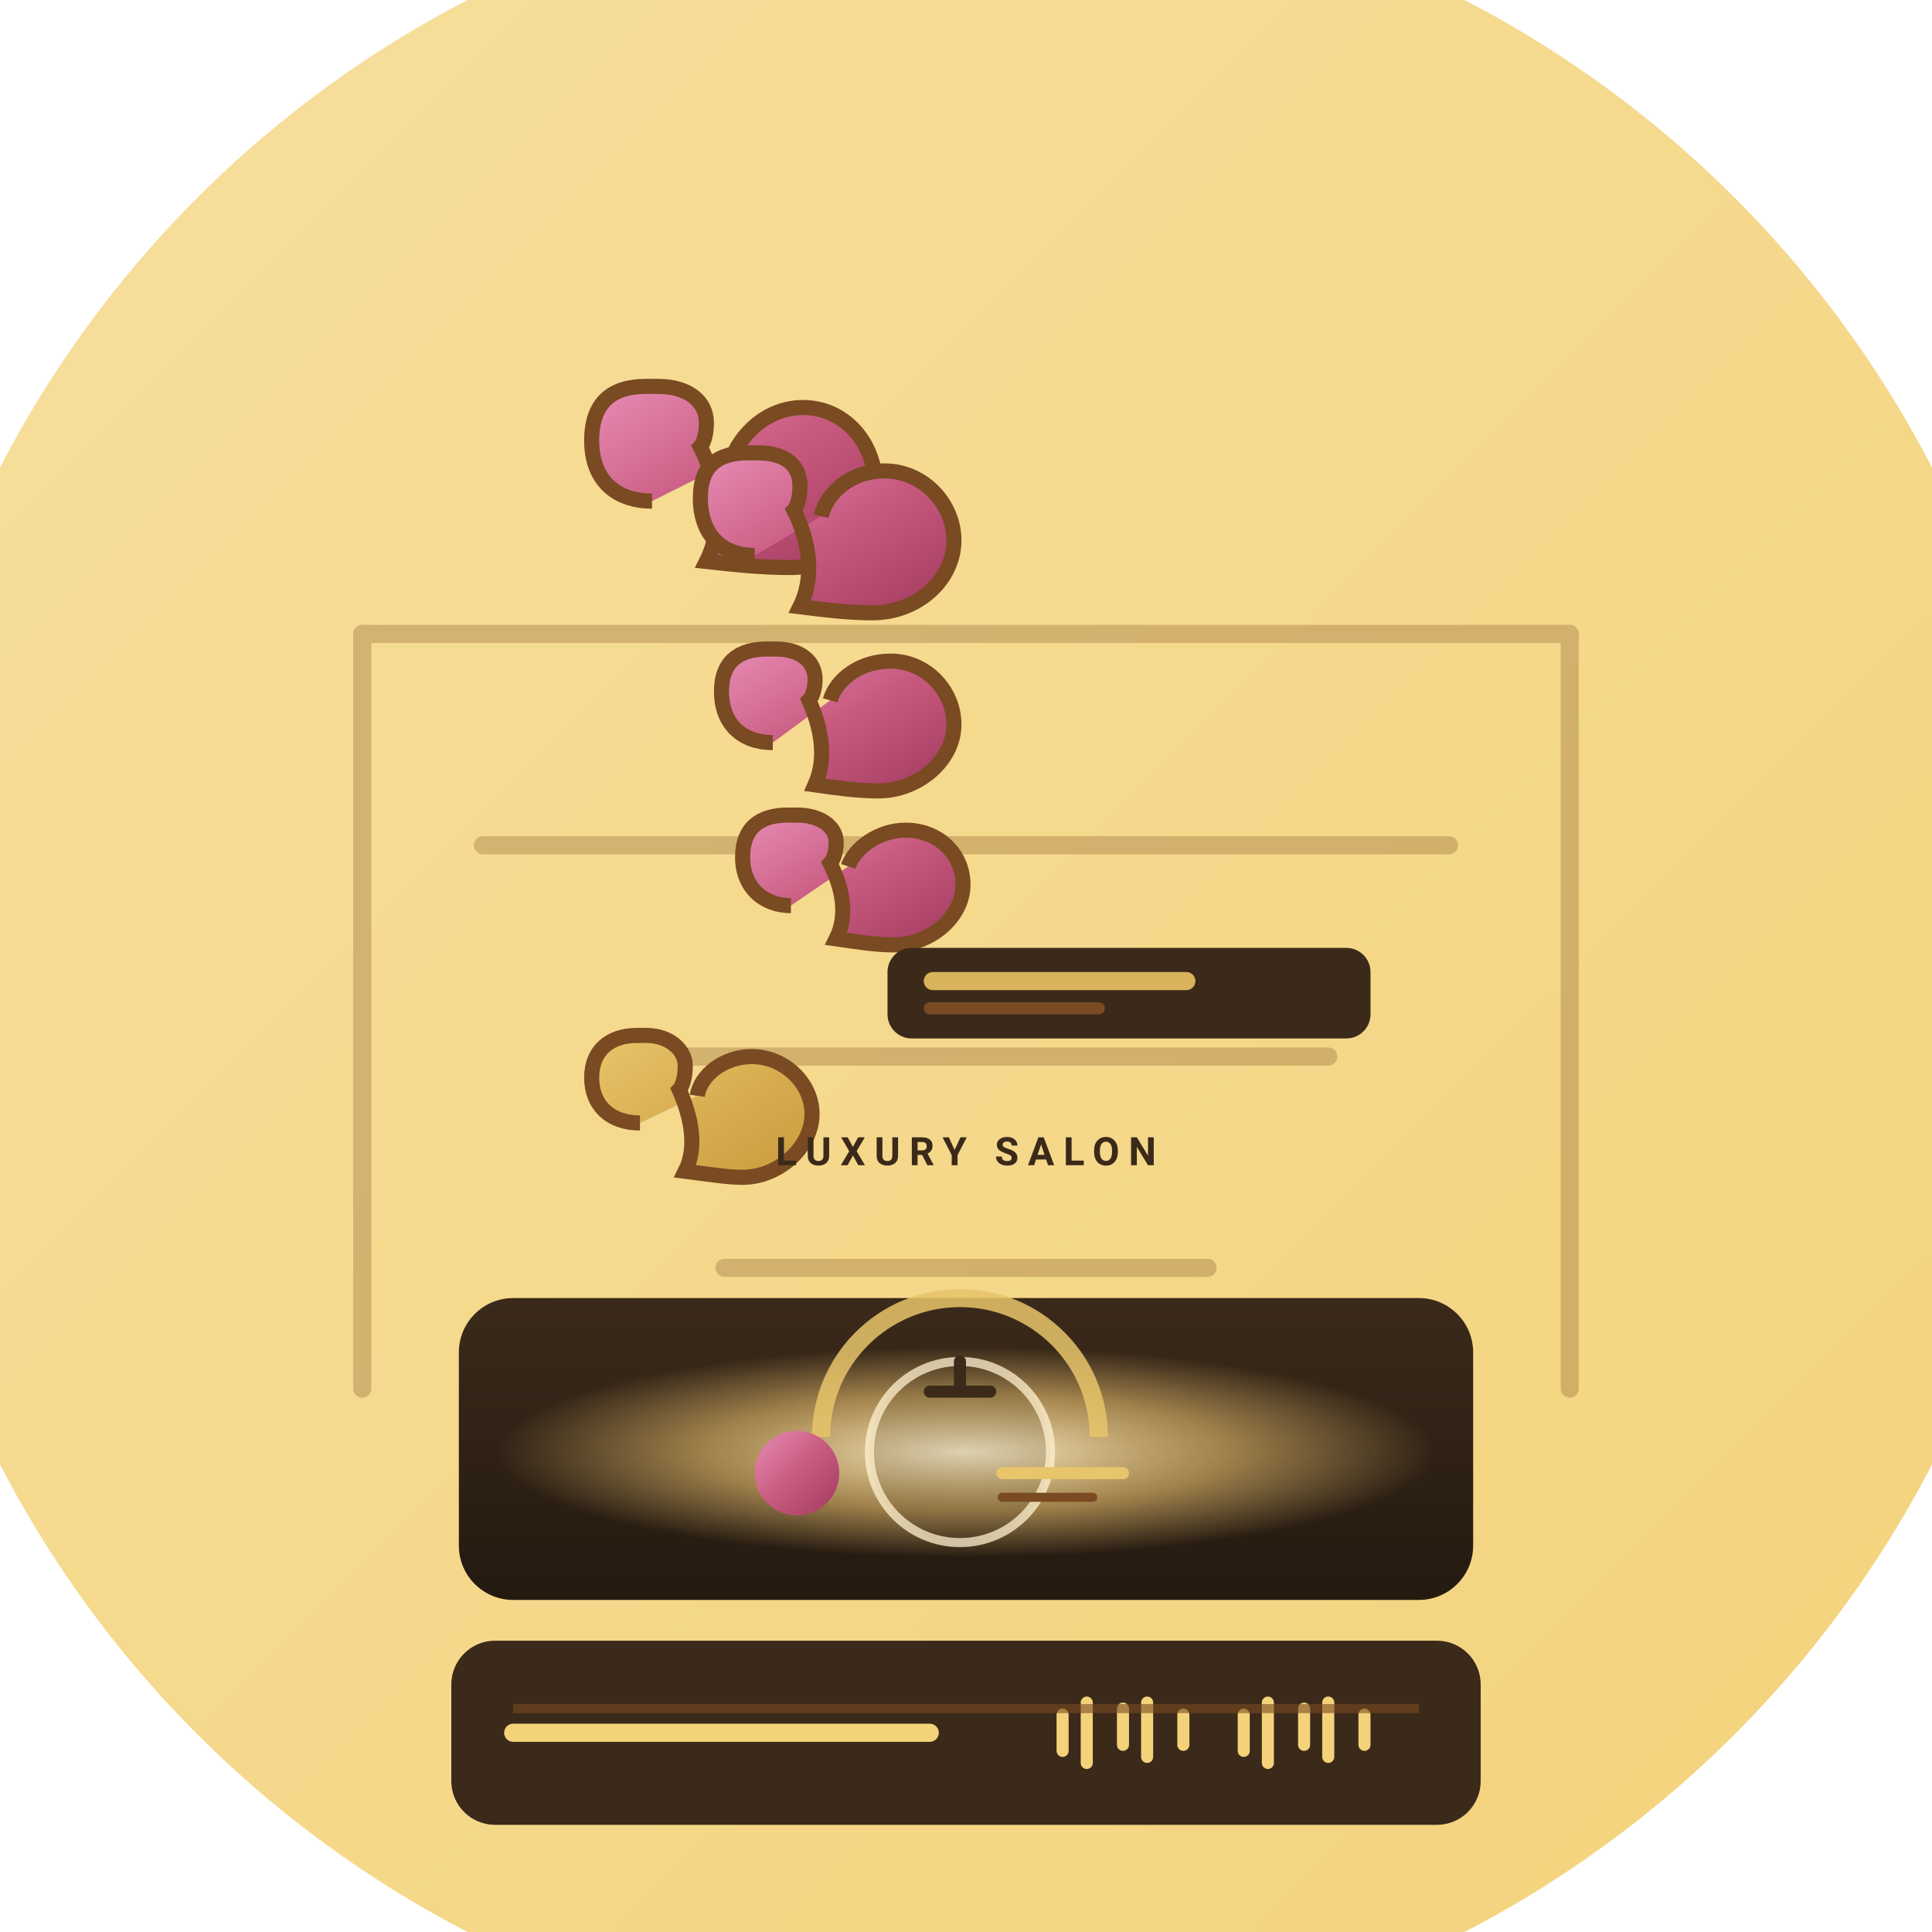
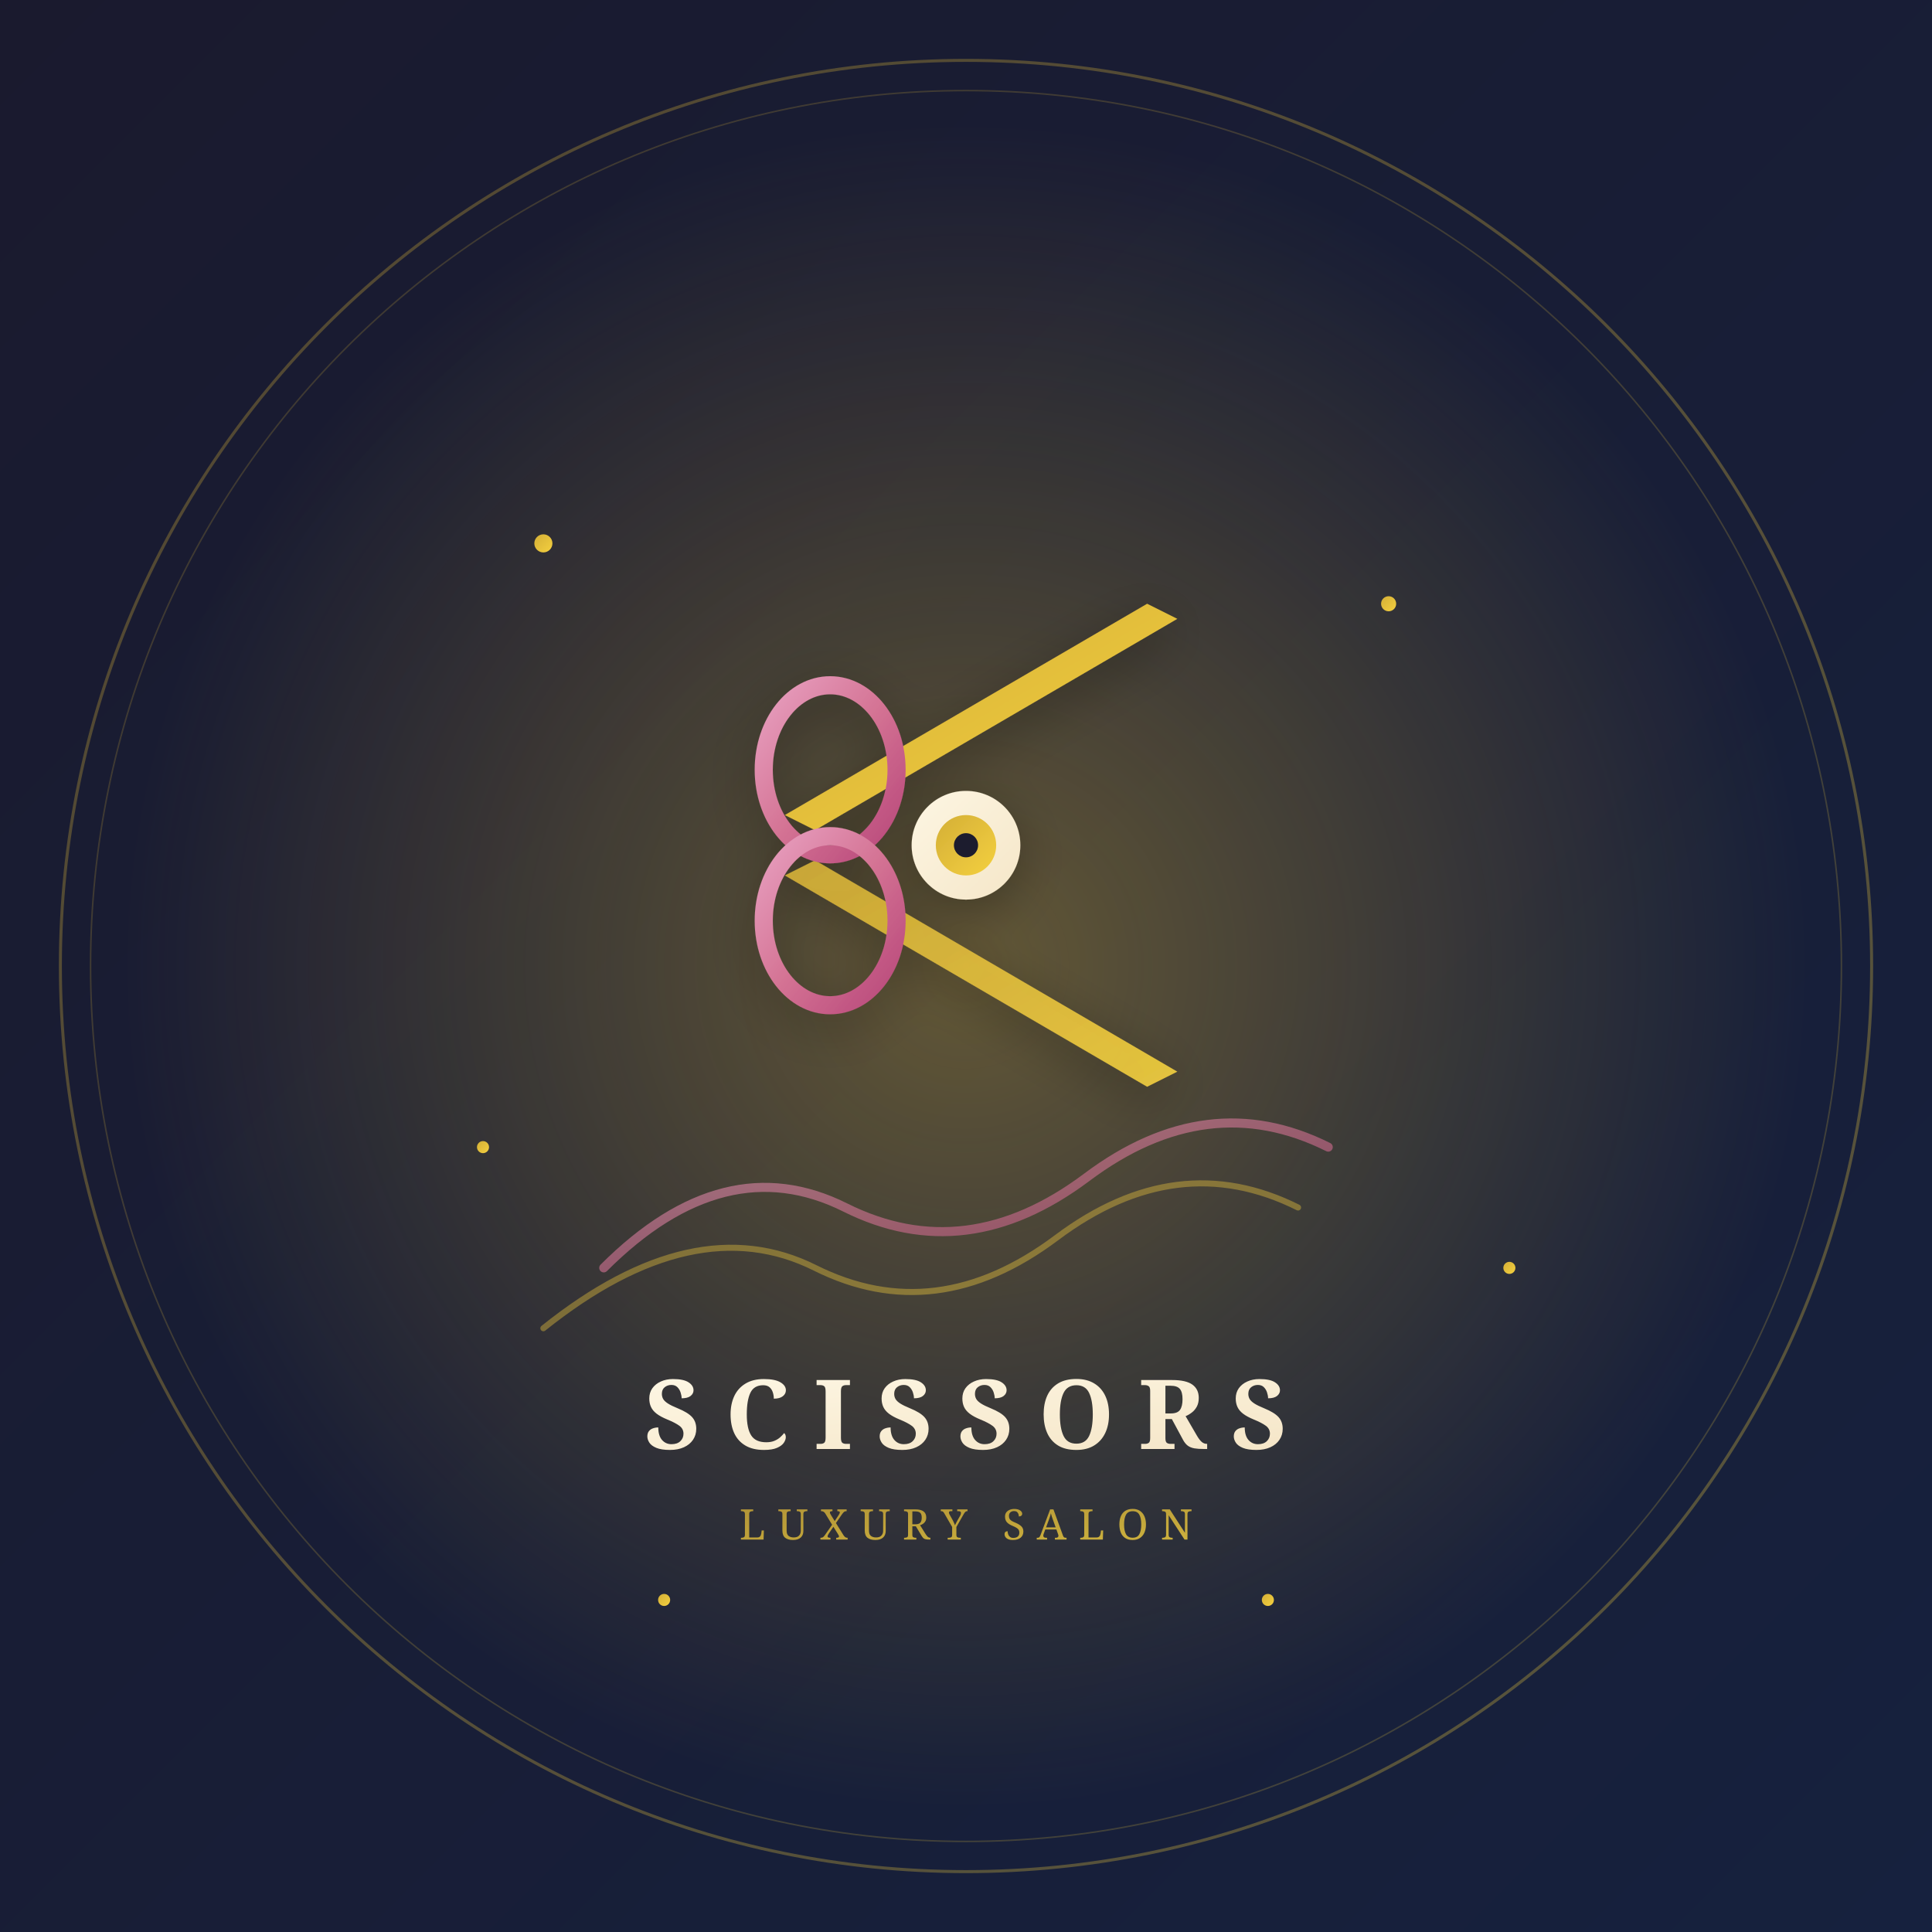
<svg xmlns="http://www.w3.org/2000/svg" width="640" height="640" viewBox="0 0 640 640">
  <defs>
    <linearGradient id="bg" x1="0" y1="0" x2="1" y2="1">
-       <stop offset="0" stop-color="#f9e7b3" />
-       <stop offset="1" stop-color="#f3d27a" />
-     </linearGradient>
-     <linearGradient id="dark" x1="0" y1="0" x2="0" y2="1">
-       <stop offset="0" stop-color="#3b2a1a" />
-       <stop offset="1" stop-color="#241a10" />
+       <stop offset="0" stop-color="#1a1a2e" />
+       <stop offset="1" stop-color="#16213e" />
    </linearGradient>
    <linearGradient id="gold" x1="0" y1="0" x2="1" y2="1">
-       <stop offset="0" stop-color="#e8c46a" />
-       <stop offset="1" stop-color="#c99a3b" />
+       <stop offset="0" stop-color="#d4af37" />
+       <stop offset="1" stop-color="#f4d03f" />
    </linearGradient>
    <linearGradient id="rose" x1="0" y1="0" x2="1" y2="1">
-       <stop offset="0" stop-color="#e88db5" />
-       <stop offset="0.5" stop-color="#c85a7f" />
-       <stop offset="1" stop-color="#a13a5e" />
+       <stop offset="0" stop-color="#e8a0c0" />
+       <stop offset="0.5" stop-color="#d47394" />
+       <stop offset="1" stop-color="#b8477a" />
    </linearGradient>
-     <radialGradient id="ovenglow" cx="0.5" cy="0.5" r="0.5">
-       <stop offset="0" stop-color="#fff2cf" stop-opacity="0.95" />
-       <stop offset="0.55" stop-color="#ffd27a" stop-opacity="0.55" />
-       <stop offset="1" stop-color="#ffd27a" stop-opacity="0" />
+     <linearGradient id="cream" x1="0" y1="0" x2="1" y2="1">
+       <stop offset="0" stop-color="#fdf6e3" />
+       <stop offset="1" stop-color="#f5e6c8" />
+     </linearGradient>
+     <radialGradient id="glow" cx="0.5" cy="0.5" r="0.5">
+       <stop offset="0" stop-color="#d4af37" stop-opacity="0.4" />
+       <stop offset="1" stop-color="#d4af37" stop-opacity="0" />
    </radialGradient>
+     <filter id="shadow" x="-20%" y="-20%" width="140%" height="140%">
+       <feDropShadow dx="0" dy="4" stdDeviation="8" flood-color="#000" flood-opacity="0.3" />
+     </filter>
  </defs>
-   <circle cx="320" cy="320" r="360" fill="url(#bg)" />
-   <circle cx="320" cy="320" r="360" fill="#f3d27a" fill-opacity="0.35" />
-   <g stroke="#8a5a2a" stroke-width="6" stroke-linecap="round" stroke-linejoin="round" fill="none" opacity="0.32">
-     <path d="M120 210 H520 M160 280 H480 M200 350 H440 M240 420 H400" />
-     <path d="M120 210 V460 M520 210 V460" />
+   <rect width="640" height="640" fill="url(#bg)" />
+   <circle cx="320" cy="320" r="280" fill="url(#glow)" />
+   <circle cx="320" cy="320" r="300" fill="none" stroke="url(#gold)" stroke-width="1" opacity="0.3" />
+   <circle cx="320" cy="320" r="290" fill="none" stroke="url(#gold)" stroke-width="0.5" opacity="0.2" />
+   <g transform="translate(320 280)" filter="url(#shadow)">
+     <path d="M-60 -10 L60 -80 L70 -75 L-50 -5 Z" fill="url(#gold)" />
+     <path d="M-60 10 L60 80 L70 75 L-50 5 Z" fill="url(#gold)" opacity="0.9" />
+     <circle cx="0" cy="0" r="18" fill="url(#cream)" />
+     <circle cx="0" cy="0" r="10" fill="url(#gold)" />
+     <circle cx="0" cy="0" r="4" fill="#1a1a2e" />
+     <ellipse cx="-45" cy="-25" rx="22" ry="28" fill="none" stroke="url(#rose)" stroke-width="6" />
+     <ellipse cx="-45" cy="25" rx="22" ry="28" fill="none" stroke="url(#rose)" stroke-width="6" />
  </g>
-   <g transform="translate(86 120)" stroke="#7a4a22" stroke-width="5" fill="url(#rose)">
-     <path d="M130 46 C118 46 110 39 110 26 C110 13 117 8 128 8 L132 8 C142 8 148 13 148 20 C148 26 146 28 146 28 C152 40 154 54 148 66 C157 67 166 68 176 68 C191 68 204 56 204 41 C204 27 194 15 180 15 C168 15 159 24 156 33" fill="url(#rose)" />
-     <path d="M130 70 H130 M110 210 H150" opacity="0" />
+   <g opacity="0.6">
+     <path d="M200 420 Q240 380 280 400 Q320 420 360 390 Q400 360 440 380" fill="none" stroke="url(#rose)" stroke-width="3" stroke-linecap="round" />
+     <path d="M180 440 Q230 400 270 420 Q310 440 350 410 Q390 380 430 400" fill="none" stroke="url(#gold)" stroke-width="2" stroke-linecap="round" opacity="0.7" />
  </g>
-   <g transform="translate(140 150)" stroke="#7a4a22" stroke-width="5" fill="url(#rose)">
-     <path d="M110 34 C99 34 92 27 92 15 C92 4 98 0 108 0 L111 0 C120 0 125 4 125 11 C125 17 123 19 123 19 C128 29 130 41 125 51 C133 52 141 53 149 53 C164 53 176 42 176 29 C176 17 166 6 153 6 C142 6 134 13 132 21" fill="url(#rose)" />
+   <g fill="url(#gold)">
+     <circle cx="180" cy="180" r="3" />
+     <circle cx="460" cy="200" r="2.5" />
+     <circle cx="500" cy="420" r="2" />
+     <circle cx="160" cy="380" r="2" />
  </g>
-   <g transform="translate(156 218)" stroke="#7a4a22" stroke-width="5" fill="url(#rose)">
-     <path d="M100 28 C90 28 83 22 83 11 C83 1 89 -3 98 -3 L101 -3 C109 -3 114 1 114 7 C114 12 112 14 112 14 C116 23 118 33 114 42 C121 43 128 44 135 44 C148 44 160 34 160 22 C160 11 151 1 139 1 C129 1 121 7 119 14" fill="url(#rose)" />
-   </g>
-   <g transform="translate(172 278)" stroke="#7a4a22" stroke-width="5" fill="url(#rose)">
-     <path d="M90 22 C81 22 74 16 74 6 C74 -4 80 -8 89 -8 L92 -8 C100 -8 105 -4 105 1 C105 6 103 8 103 8 C107 16 109 25 105 33 C112 34 118 35 124 35 C136 35 147 26 147 15 C147 5 139 -3 128 -3 C119 -3 111 3 109 9" fill="url(#rose)" />
-   </g>
-   <g transform="translate(124 352)" stroke="#7a4a22" stroke-width="5" fill="url(#gold)">
-     <path d="M88 20 C78 20 72 14 72 5 C72 -4 78 -9 87 -9 L90 -9 C98 -9 103 -4 103 1 C103 7 101 9 101 9 C105 18 107 28 103 36 C111 37 117 38 122 38 C134 38 145 28 145 17 C145 7 136 -2 125 -2 C116 -2 108 4 107 11" fill="url(#gold)" />
-   </g>
-   <g transform="translate(172 278)">
-     <rect x="122" y="36" width="160" height="30" rx="8" fill="#3b2a1a" />
-     <rect x="134" y="44" width="90" height="6" rx="3" fill="#d9b25c" />
-     <rect x="134" y="54" width="60" height="4" rx="2" fill="#7a4a22" />
-   </g>
-   <g transform="translate(152 430)">
-     <rect x="0" y="0" width="336" height="100" rx="18" fill="url(#dark)" />
-     <rect x="14" y="16" width="308" height="70" rx="12" fill="url(#ovenglow)" />
-     <circle cx="166" cy="51" r="30" fill="#000" fill-opacity="0.10" />
-     <path d="M120 46 A46 46 0 0 1 212 46" stroke="#e8c46a" stroke-width="6" fill="none" opacity="0.85" />
-     <circle cx="166" cy="51" r="30" fill="none" stroke="#fff2cf" stroke-width="3" opacity="0.75" />
-     <path d="M166 21 L166 31 M156 31 L176 31" stroke="#3b2a1a" stroke-width="4" stroke-linecap="round" />
-     <circle cx="112" cy="58" r="14" fill="url(#rose)" />
-     <path d="M180 58 L220 58" stroke="#e8c46a" stroke-width="4" stroke-linecap="round" />
-     <path d="M180 66 L210 66" stroke="#7a4a22" stroke-width="3" stroke-linecap="round" />
-   </g>
-   <g transform="translate(152 546)" stroke="#3b2a1a" stroke-width="5" fill="none">
-     <rect x="0" y="0" width="336" height="56" rx="12" fill="#3b2a1a" />
-     <path d="M18 28 H156" stroke="#f3d27a" stroke-width="6" stroke-linecap="round" />
-     <path d="M200 22 V34 M208 18 V38 M220 20 V32 M228 18 V36 M240 22 V32" stroke="#f3d27a" stroke-width="4" stroke-linecap="round" />
-     <path d="M260 22 V34 M268 18 V38 M280 20 V32 M288 18 V36 M300 22 V32" stroke="#f3d27a" stroke-width="4" stroke-linecap="round" />
-     <path d="M18 20 L318 20" stroke="#7a4a22" stroke-width="3" opacity="0.6" />
-   </g>
-   <text x="320" y="386" text-anchor="middle" font-family="ui-sans-serif, system-ui, -apple-system, Segoe UI, Roboto, sans-serif" font-size="13" font-weight="700" fill="#3b2a1a" letter-spacing="3">LUXURY SALON</text>
+   <text x="320" y="480" text-anchor="middle" font-family="Georgia, serif" font-size="32" font-weight="bold" fill="url(#cream)" letter-spacing="8">SCISSORS</text>
+   <text x="320" y="510" text-anchor="middle" font-family="Georgia, serif" font-size="14" font-weight="normal" fill="url(#gold)" letter-spacing="4" opacity="0.8">LUXURY SALON</text>
+   <line x1="220" y1="530" x2="420" y2="530" stroke="url(#gold)" stroke-width="1" opacity="0.5" />
+   <circle cx="220" cy="530" r="2" fill="url(#gold)" />
+   <circle cx="420" cy="530" r="2" fill="url(#gold)" />
</svg>
